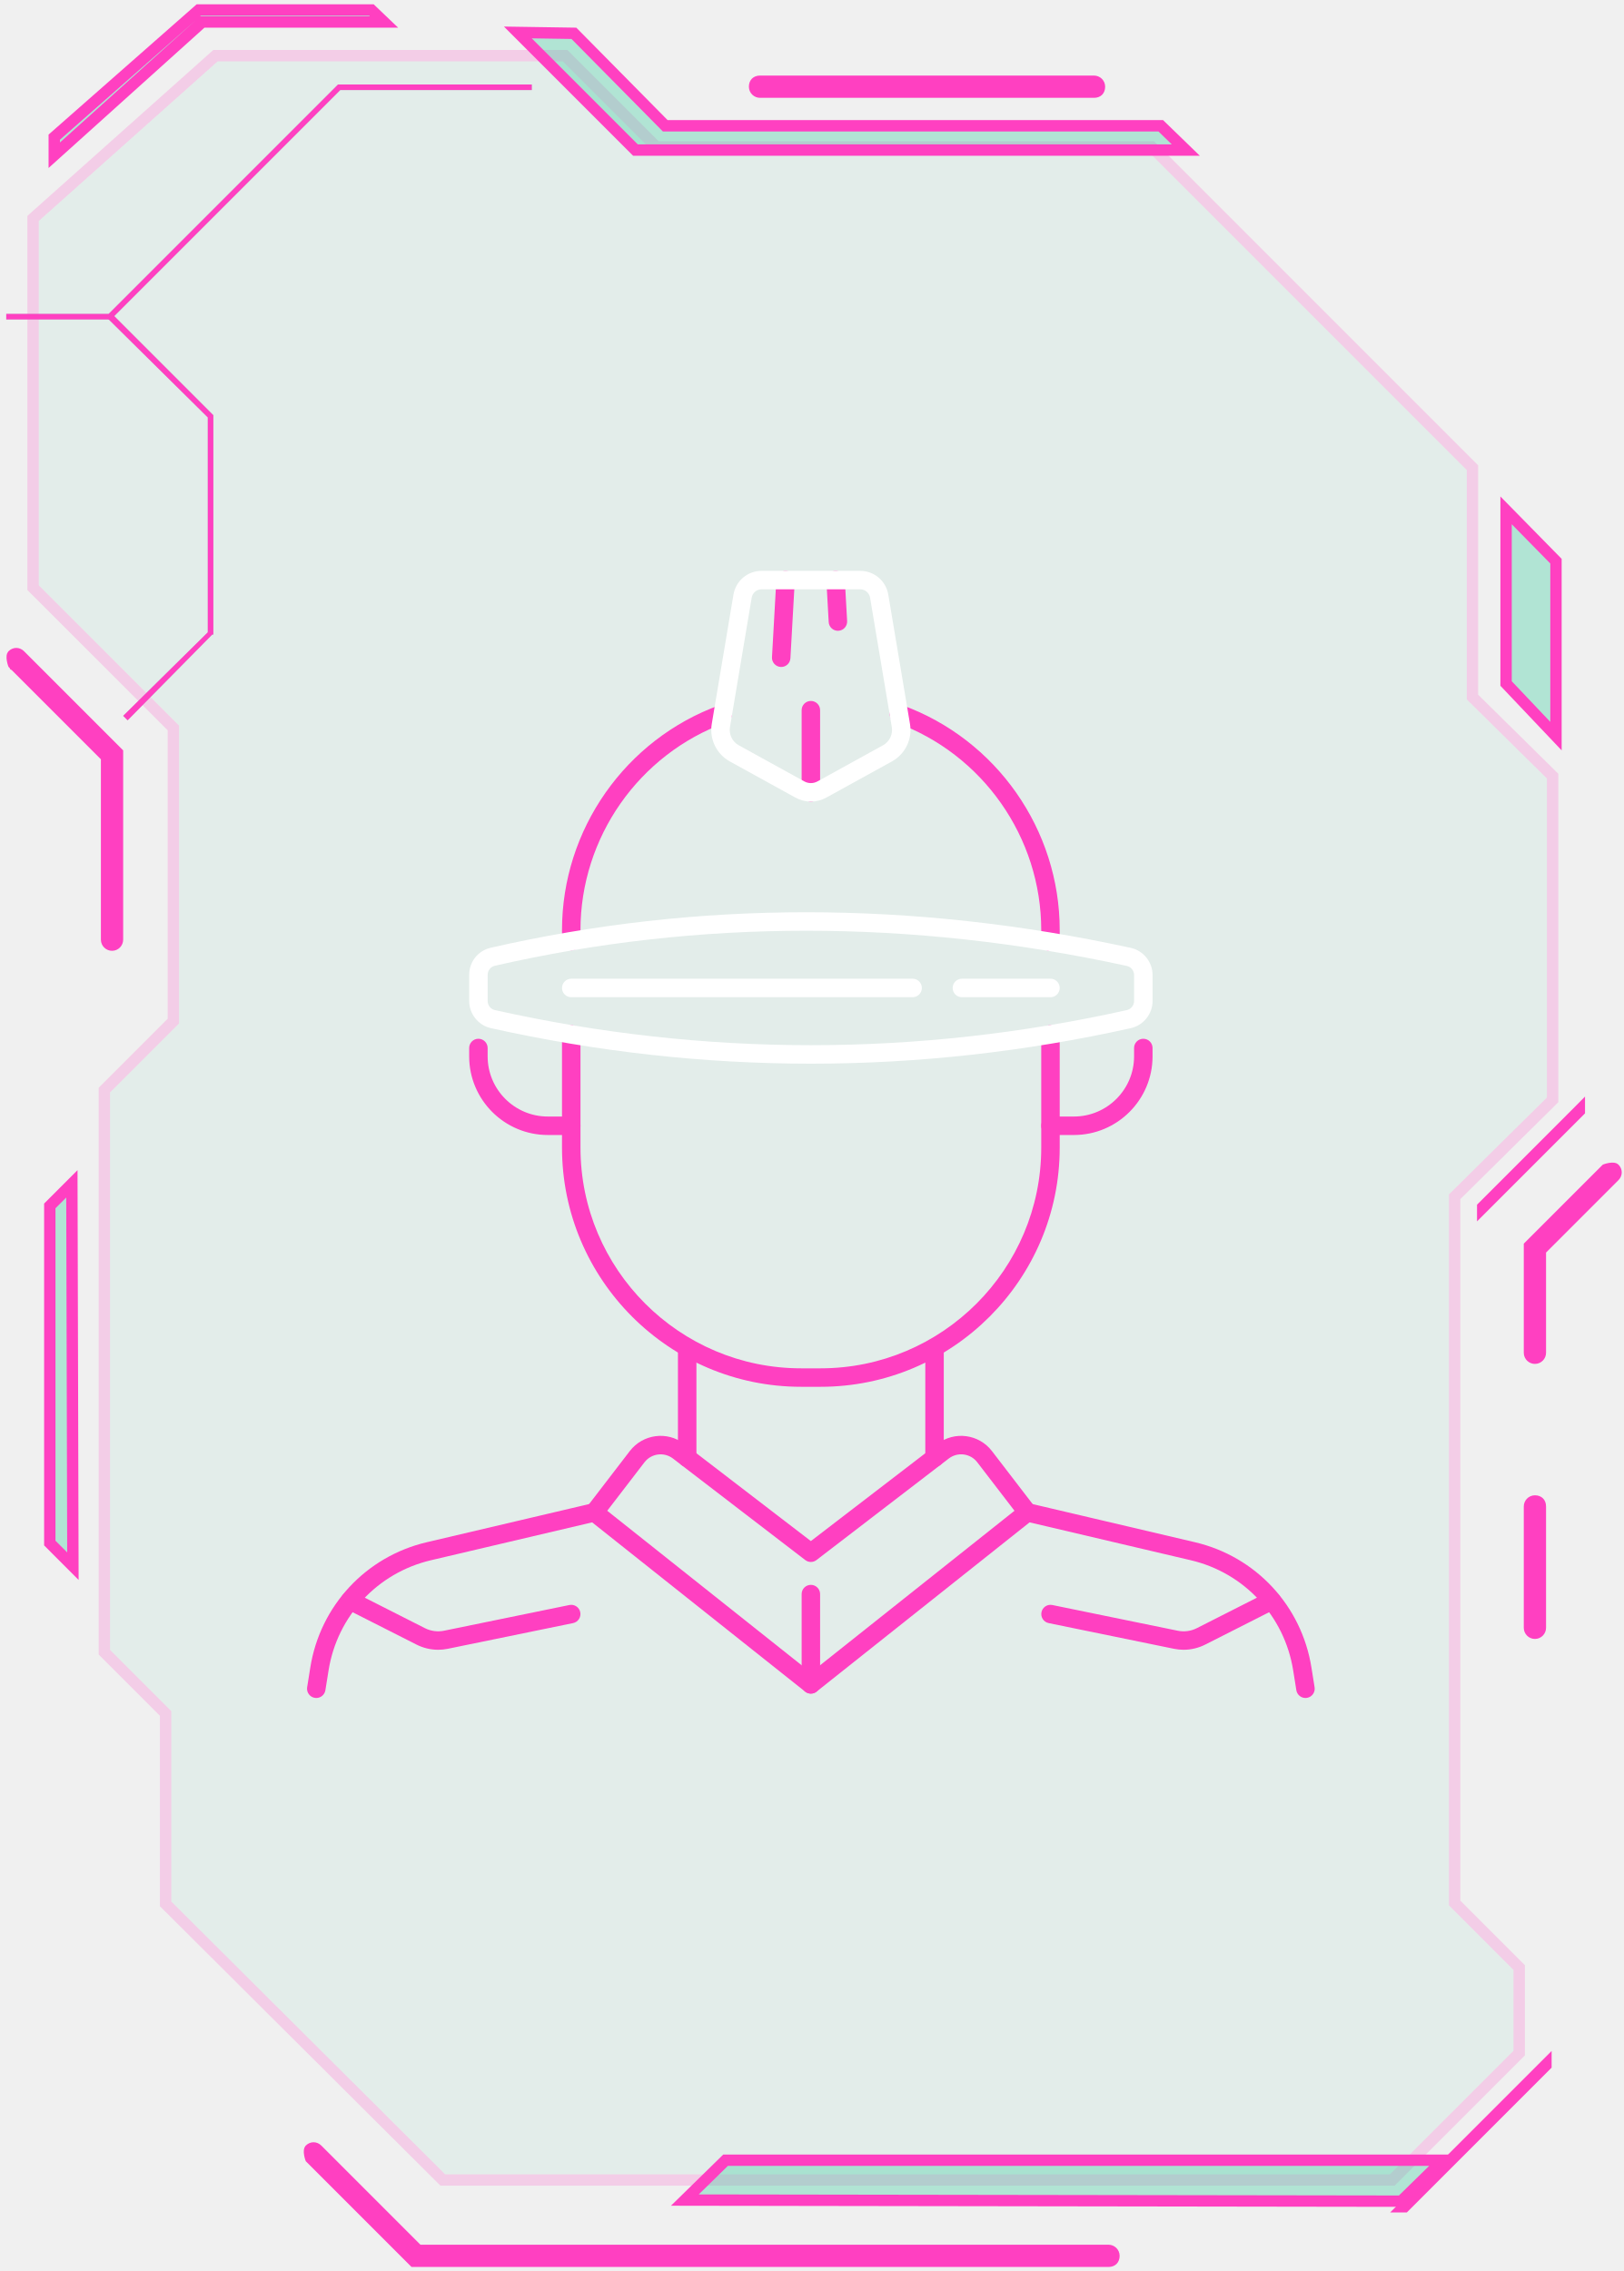
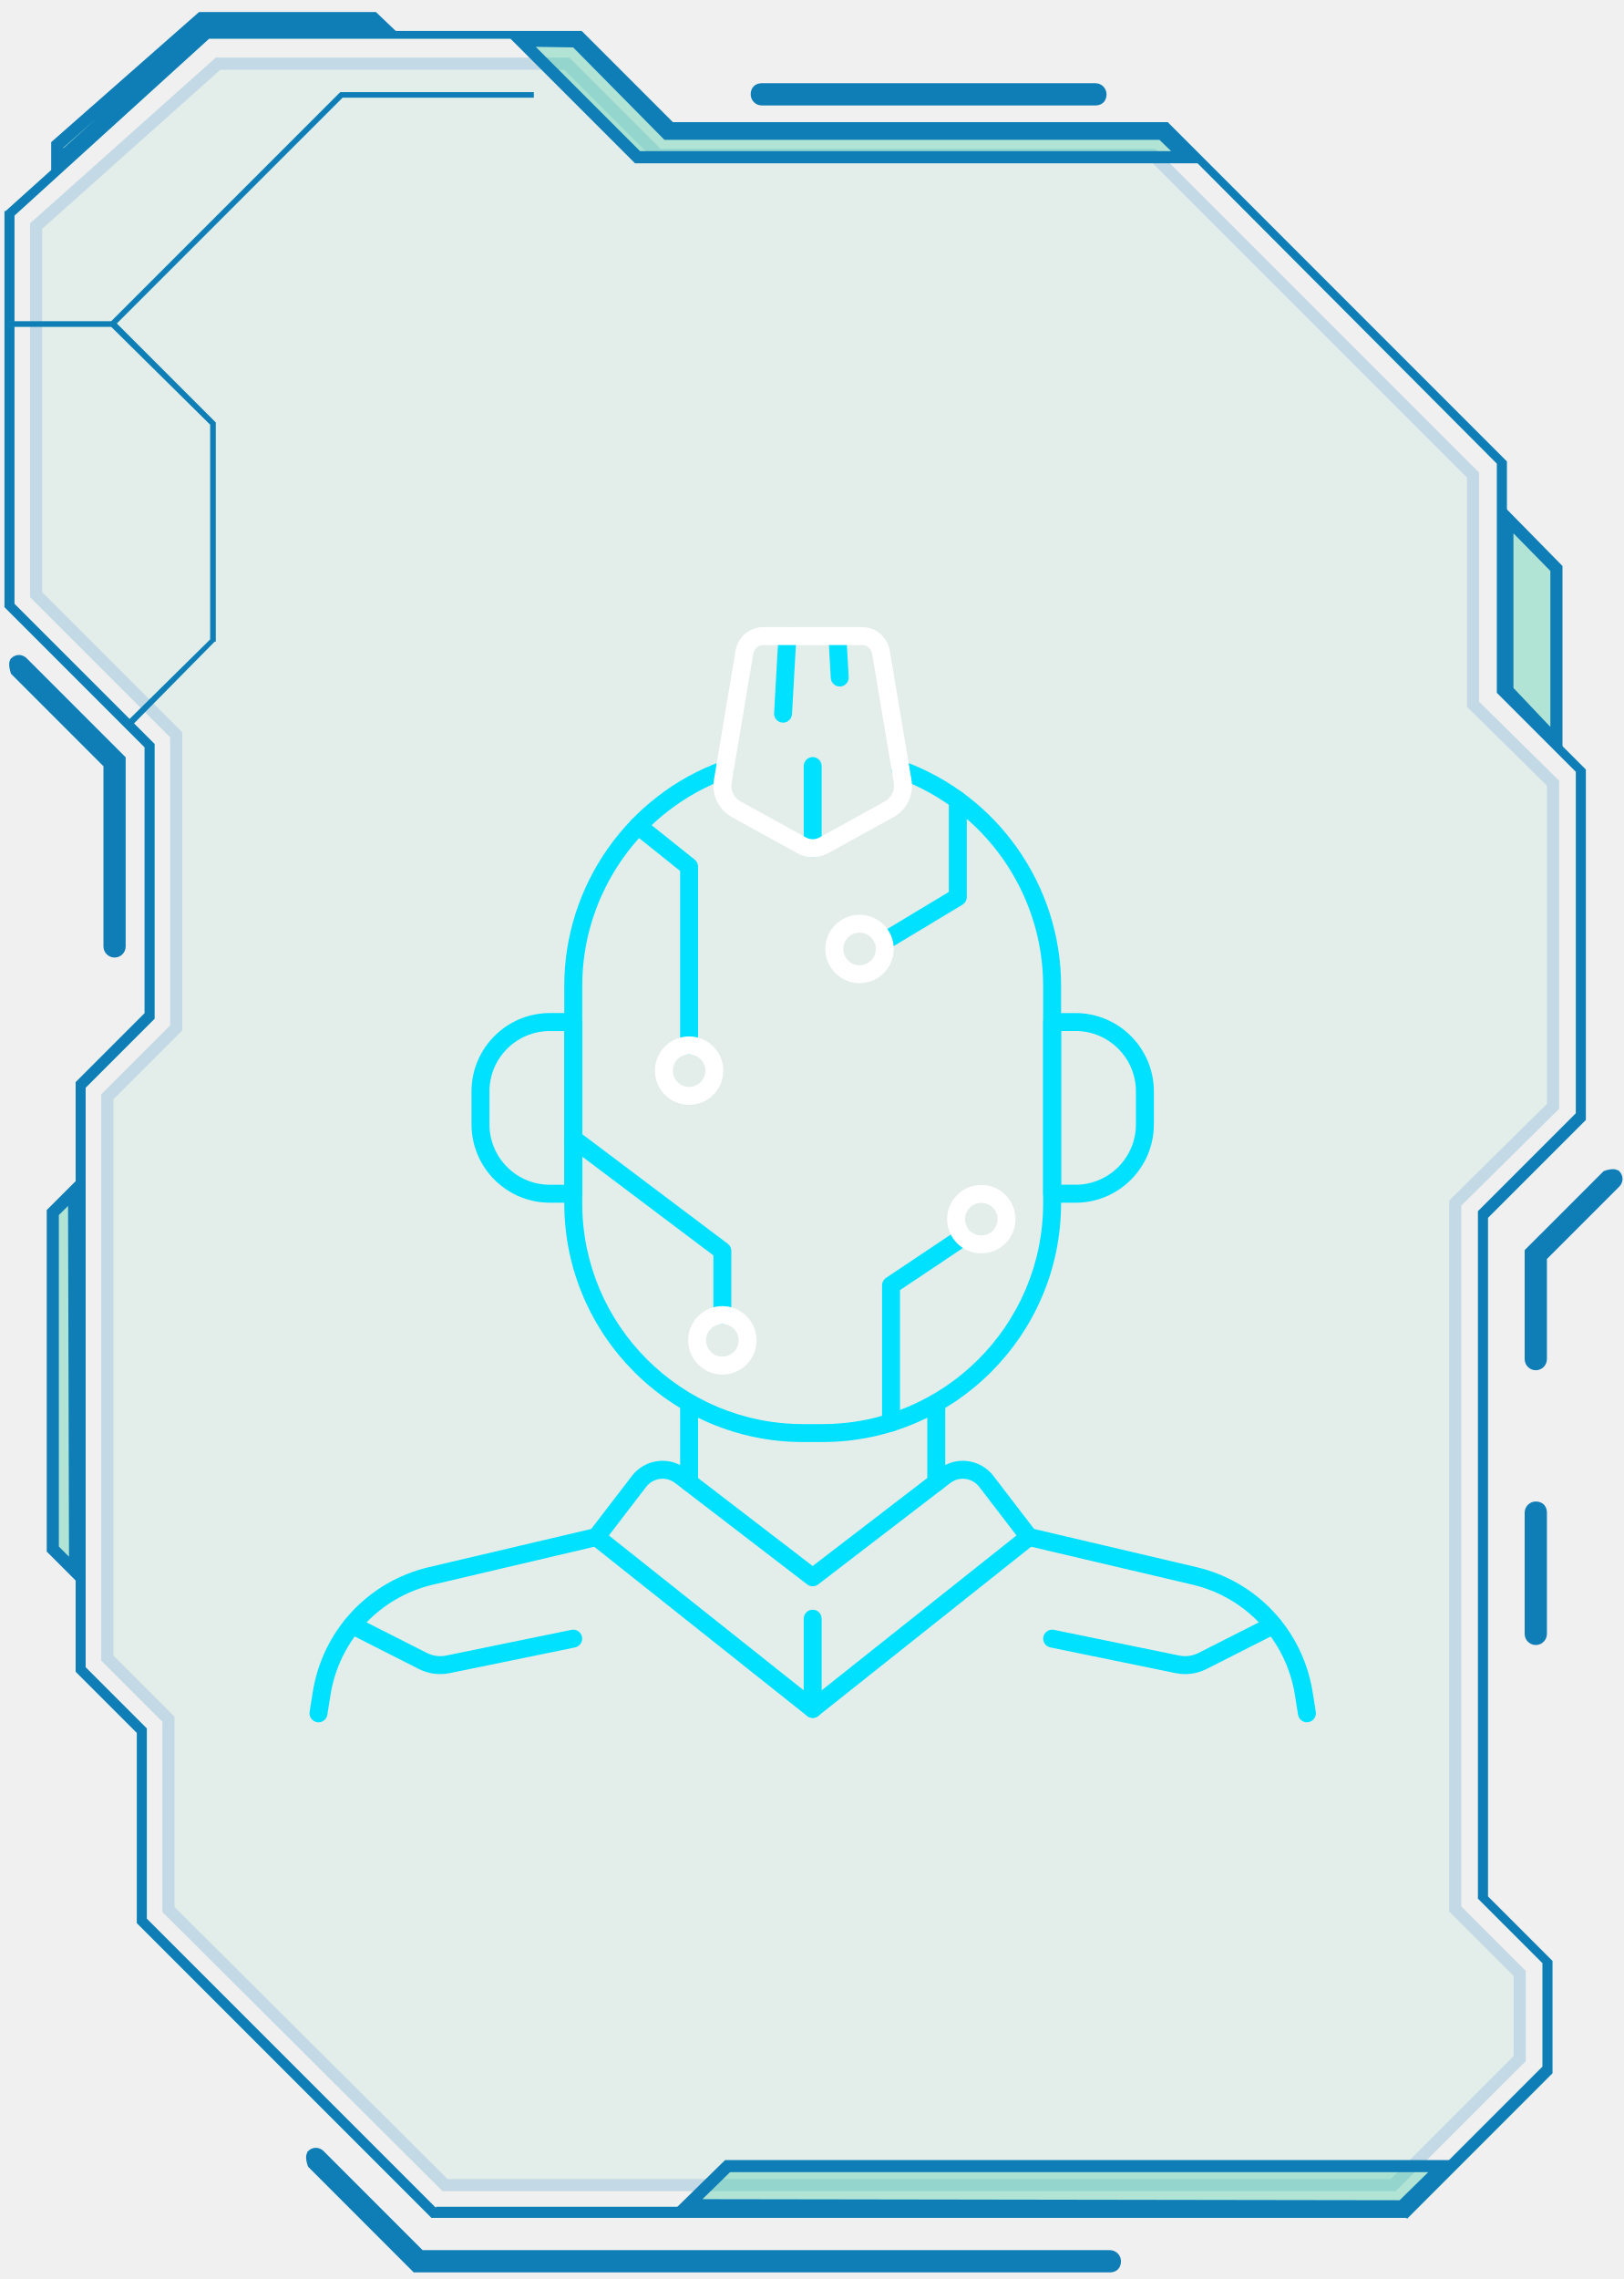
- <svg xmlns="http://www.w3.org/2000/svg" width="143" height="200" viewBox="0 0 143 200" fill="none">
-   <path d="M123.709 194.341H123.653L123.78 194.214L136.136 181.858L136.165 181.829V181.885L123.709 194.341ZM130.624 106.327L130.595 106.356V106.3L139.078 97.816L139.107 97.787V97.844L130.624 106.327Z" fill="#3CCEA2" fill-opacity="0.35" stroke="#FF40C1" />
-   <path opacity="0.2" d="M128.123 167.383V167.59L128.27 167.736L133.811 173.278V180.807L122.63 191.987H39.003L14.584 167.665V151.104V150.897L14.438 150.751L9.19 145.503V96.003L15.124 90.069L15.27 89.923V89.716V64.317V64.11L15.124 63.963L2.914 51.754V19.235L18.982 4.9H49.769L57.663 12.794L57.81 12.941H58.017H101.448L129.692 41.185V61.179V61.388L129.841 61.535L136.753 68.351V96.862L128.272 105.247L128.123 105.393V105.602V167.383Z" fill="#3CCEA2" fill-opacity="0.35" stroke="#FF40C1" />
-   <path d="M9.387 66.867V66.659L9.241 66.513L1.181 58.453C1.177 58.443 1.174 58.431 1.17 58.419C1.144 58.335 1.114 58.223 1.094 58.106C1.074 57.984 1.068 57.878 1.078 57.796C1.086 57.733 1.1 57.71 1.103 57.706C1.3 57.511 1.571 57.511 1.767 57.708L10.348 66.289V82.753C10.348 83 10.148 83.234 9.868 83.234C9.621 83.234 9.387 83.033 9.387 82.753V66.867ZM1.212 58.542C1.213 58.543 1.212 58.543 1.212 58.542L1.212 58.542Z" fill="#3CCEA2" fill-opacity="0.35" stroke="#FF40C1" />
-   <path d="M135.821 109.955L135.674 110.102V110.309V119.135C135.674 119.382 135.474 119.615 135.194 119.615C134.947 119.615 134.713 119.415 134.713 119.135V109.731L141.45 102.995C141.46 102.991 141.472 102.988 141.484 102.984C141.568 102.958 141.679 102.928 141.797 102.908C141.918 102.888 142.025 102.882 142.107 102.892C142.17 102.9 142.193 102.914 142.196 102.917C142.392 103.114 142.392 103.385 142.195 103.581L135.821 109.955Z" fill="#3CCEA2" fill-opacity="0.35" stroke="#FF40C1" />
-   <path d="M135.194 143.837C134.947 143.837 134.713 143.637 134.713 143.357V132.668C134.713 132.42 134.913 132.187 135.194 132.187C135.374 132.187 135.486 132.245 135.551 132.31C135.616 132.375 135.674 132.487 135.674 132.668V143.357C135.674 143.604 135.474 143.837 135.194 143.837Z" fill="#3CCEA2" fill-opacity="0.35" stroke="#FF40C1" />
-   <path d="M36.678 198.037L36.824 198.184H37.031H97.635C97.882 198.184 98.116 198.384 98.116 198.664C98.116 198.845 98.058 198.957 97.993 199.022C97.927 199.087 97.816 199.145 97.635 199.145H36.454L27.364 190.055C27.36 190.044 27.357 190.033 27.353 190.02C27.327 189.937 27.296 189.825 27.277 189.707C27.257 189.586 27.251 189.479 27.261 189.398C27.269 189.335 27.283 189.312 27.286 189.308C27.483 189.112 27.753 189.113 27.95 189.309L36.678 198.037Z" fill="#3CCEA2" fill-opacity="0.35" stroke="#FF40C1" />
-   <path d="M96.361 8.116H66.941C66.694 8.116 66.461 7.916 66.461 7.635C66.461 7.455 66.519 7.343 66.584 7.278C66.649 7.213 66.761 7.155 66.941 7.155H96.361C96.608 7.155 96.841 7.355 96.841 7.635C96.841 7.816 96.783 7.928 96.718 7.993C96.653 8.058 96.541 8.116 96.361 8.116Z" fill="#3CCEA2" fill-opacity="0.35" stroke="#FF40C1" />
-   <path d="M18.007 1.938H17.815L17.672 2.066L4.778 13.671V12.078L17.509 0.879H32.712L33.822 1.938H18.007Z" fill="#3CCEA2" fill-opacity="0.35" stroke="#FF40C1" />
-   <path d="M132.654 60.195V44.946L137.048 49.42V64.828L132.654 60.195Z" fill="#3CCEA2" fill-opacity="0.35" stroke="#FF40C1" />
-   <path d="M4.386 135.892V106.201L6.331 104.255L6.422 137.929L4.386 135.892Z" fill="#3CCEA2" fill-opacity="0.35" stroke="#FF40C1" />
-   <path d="M60.32 193.754L63.909 190.242H127.104L123.419 193.85L60.32 193.754Z" fill="#3CCEA2" fill-opacity="0.35" stroke="#FF40C1" />
-   <path d="M58.446 10.928L58.593 11.077H58.802H102.238L104.443 13.215H55.969L45.612 2.858L50.549 2.934L58.446 10.928Z" fill="#3CCEA2" fill-opacity="0.35" stroke="#FF40C1" />
-   <mask id="path-13-inside-1_13_720" fill="white">
-     <path d="M9.769 28.131H0.551V27.64H9.573L29.774 7.439H46.838V7.929H29.971L9.769 28.131Z" />
+ <svg xmlns="http://www.w3.org/2000/svg" width="134" height="188" viewBox="0 0 134 188" fill="none">
+   <mask id="path-1-inside-1_13_679" fill="white">
+     <path d="M116.083 182.959H35.606L11.289 158.642V142.95L6.242 137.903V89.268L11.931 83.579V61.647L0.369 50.085V17.417H0.461L16.978 2.551H47.994L55.519 10.076H96.354L124.342 38.064V56.967L130.857 63.483V92.388L122.782 100.463V156.439L128.104 161.762V171.03L116.083 183.051V182.959ZM35.973 182.042H115.716L127.279 170.479V161.945L121.956 156.623V99.913L130.032 91.838V63.666L123.516 57.151V38.247L96.079 10.718H55.06L47.536 3.193H17.253L1.195 17.784V49.81L12.757 61.372V84.038L7.068 89.727V137.536L12.115 142.583V158.275L35.973 182.133V182.042Z" />
  </mask>
-   <path d="M9.769 28.131H0.551V27.64H9.573L29.774 7.439H46.838V7.929H29.971L9.769 28.131Z" fill="#3CCEA2" fill-opacity="0.35" />
-   <path d="M9.769 28.131V29.131H10.184L10.476 28.838L9.769 28.131ZM0.551 28.131H-0.449V29.131H0.551V28.131ZM0.551 27.64V26.64H-0.449V27.64H0.551ZM9.573 27.64V28.64H9.987L10.28 28.347L9.573 27.64ZM29.774 7.439V6.439H29.36L29.067 6.732L29.774 7.439ZM46.838 7.439H47.838V6.439H46.838V7.439ZM46.838 7.929V8.929H47.838V7.929H46.838ZM29.971 7.929V6.929H29.556L29.264 7.222L29.971 7.929ZM9.769 27.131H0.551V29.131H9.769V27.131ZM1.551 28.131V27.64H-0.449V28.131H1.551ZM0.551 28.64H9.573V26.64H0.551V28.64ZM10.28 28.347L30.482 8.146L29.067 6.732L8.866 26.933L10.28 28.347ZM29.774 8.439H46.838V6.439H29.774V8.439ZM45.838 7.439V7.929H47.838V7.439H45.838ZM46.838 6.929H29.971V8.929H46.838V6.929ZM29.264 7.222L9.062 27.424L10.476 28.838L30.678 8.636L29.264 7.222Z" fill="#FF40C1" mask="url(#path-13-inside-1_13_720)" />
-   <mask id="path-15-inside-2_13_720" fill="white">
-     <path d="M11.241 63.434L10.848 63.042L18.301 55.687V36.761L9.475 28.033L9.868 27.641L18.791 36.565V55.883H18.693L11.241 63.434Z" />
+   <path d="M116.083 182.959H35.606L11.289 158.642V142.95L6.242 137.903V89.268L11.931 83.579V61.647L0.369 50.085V17.417H0.461L16.978 2.551H47.994L55.519 10.076H96.354L124.342 38.064V56.967L130.857 63.483V92.388L122.782 100.463V156.439L128.104 161.762V171.03L116.083 183.051V182.959ZM35.973 182.042H115.716L127.279 170.479V161.945L121.956 156.623V99.913L130.032 91.838V63.666L123.516 57.151V38.247L96.079 10.718H55.06L47.536 3.193H17.253L1.195 17.784V49.81L12.757 61.372V84.038L7.068 89.727V137.536L12.115 142.583V158.275L35.973 182.133V182.042Z" fill="#3CCEA2" fill-opacity="0.35" />
+   <path d="M116.083 182.959H117.083V181.959H116.083V182.959ZM35.606 182.959L34.899 183.666L35.192 183.959H35.606V182.959ZM11.289 158.642H10.289V159.056L10.582 159.349L11.289 158.642ZM11.289 142.95H12.289V142.536L11.996 142.243L11.289 142.95ZM6.242 137.903H5.242V138.317L5.535 138.61L6.242 137.903ZM6.242 89.268L5.535 88.561L5.242 88.854V89.268H6.242ZM11.931 83.579L12.638 84.286L12.931 83.993V83.579H11.931ZM11.931 61.647H12.931V61.233L12.638 60.94L11.931 61.647ZM0.369 50.085H-0.631V50.499L-0.338 50.792L0.369 50.085ZM0.369 17.417V16.417H-0.631V17.417H0.369ZM0.461 17.417V18.417H0.844L1.13 18.16L0.461 17.417ZM16.978 2.551V1.551H16.595L16.309 1.808L16.978 2.551ZM47.994 2.551L48.702 1.844L48.409 1.551H47.994V2.551ZM55.519 10.076L54.812 10.783L55.105 11.076H55.519V10.076ZM96.354 10.076L97.061 9.369L96.768 9.076H96.354V10.076ZM124.342 38.064H125.342V37.65L125.049 37.357L124.342 38.064ZM124.342 56.967H123.342V57.382L123.635 57.674L124.342 56.967ZM130.857 63.483H131.857V63.068L131.564 62.775L130.857 63.483ZM130.857 92.388L131.564 93.095L131.857 92.802V92.388H130.857ZM122.782 100.463L122.075 99.756L121.782 100.049V100.463H122.782ZM122.782 156.439H121.782V156.854L122.075 157.147L122.782 156.439ZM128.104 161.762H129.104V161.348L128.812 161.055L128.104 161.762ZM128.104 171.03L128.812 171.737L129.104 171.444V171.03H128.104ZM116.083 183.051H115.083V185.465L116.79 183.758L116.083 183.051ZM35.973 182.042V181.042H34.973V182.042H35.973ZM115.716 182.042V183.042H116.131L116.423 182.749L115.716 182.042ZM127.279 170.479L127.986 171.186L128.279 170.894V170.479H127.279ZM127.279 161.945H128.279V161.531L127.986 161.238L127.279 161.945ZM121.956 156.623H120.956V157.037L121.249 157.33L121.956 156.623ZM121.956 99.913L121.249 99.206L120.956 99.499V99.913H121.956ZM130.032 91.838L130.739 92.545L131.032 92.252V91.838H130.032ZM130.032 63.666H131.032V63.252L130.739 62.959L130.032 63.666ZM123.516 57.151H122.516V57.565L122.809 57.858L123.516 57.151ZM123.516 38.247H124.516V37.834L124.225 37.541L123.516 38.247ZM96.079 10.718L96.787 10.012L96.494 9.718H96.079V10.718ZM55.06 10.718L54.353 11.425L54.646 11.718H55.06V10.718ZM47.536 3.193L48.243 2.486L47.95 2.193H47.536V3.193ZM17.253 3.193V2.193H16.867L16.581 2.453L17.253 3.193ZM1.195 17.784L0.522 17.044L0.195 17.341V17.784H1.195ZM1.195 49.81H0.195V50.224L0.488 50.517L1.195 49.81ZM12.757 61.372H13.757V60.958L13.464 60.665L12.757 61.372ZM12.757 84.038L13.464 84.745L13.757 84.452V84.038H12.757ZM7.068 89.727L6.361 89.02L6.068 89.313V89.727H7.068ZM7.068 137.536H6.068V137.95L6.361 138.243L7.068 137.536ZM12.115 142.583H13.115V142.169L12.822 141.876L12.115 142.583ZM12.115 158.275H11.115V158.689L11.408 158.982L12.115 158.275ZM35.973 182.133L35.266 182.841L36.973 184.548V182.133H35.973ZM116.083 181.959H35.606V183.959H116.083V181.959ZM36.313 182.252L11.996 157.935L10.582 159.349L34.899 183.666L36.313 182.252ZM12.289 158.642V142.95H10.289V158.642H12.289ZM11.996 142.243L6.949 137.196L5.535 138.61L10.582 143.657L11.996 142.243ZM7.242 137.903V89.268H5.242V137.903H7.242ZM6.949 89.975L12.638 84.286L11.224 82.872L5.535 88.561L6.949 89.975ZM12.931 83.579V61.647H10.931V83.579H12.931ZM12.638 60.94L1.076 49.378L-0.338 50.792L11.224 62.354L12.638 60.94ZM1.369 50.085V17.417H-0.631V50.085H1.369ZM0.369 18.417H0.461V16.417H0.369V18.417ZM1.13 18.16L17.647 3.294L16.309 1.808L-0.208 16.674L1.13 18.16ZM16.978 3.551H47.994V1.551H16.978V3.551ZM47.287 3.258L54.812 10.783L56.226 9.369L48.702 1.844L47.287 3.258ZM55.519 11.076H96.354V9.076H55.519V11.076ZM95.647 10.783L123.635 38.771L125.049 37.357L97.061 9.369L95.647 10.783ZM123.342 38.064V56.967H125.342V38.064H123.342ZM123.635 57.674L130.15 64.19L131.564 62.775L125.049 56.26L123.635 57.674ZM129.857 63.483V92.388H131.857V63.483H129.857ZM130.15 91.681L122.075 99.756L123.489 101.171L131.564 93.095L130.15 91.681ZM121.782 100.463V156.439H123.782V100.463H121.782ZM122.075 157.147L127.397 162.469L128.812 161.055L123.489 155.732L122.075 157.147ZM127.104 161.762V171.03H129.104V161.762H127.104ZM127.397 170.323L115.376 182.344L116.79 183.758L128.812 171.737L127.397 170.323ZM117.083 183.051V182.959H115.083V183.051H117.083ZM35.973 183.042H115.716V181.042H35.973V183.042ZM116.423 182.749L127.986 171.186L126.571 169.772L115.009 181.335L116.423 182.749ZM128.279 170.479V161.945H126.279V170.479H128.279ZM127.986 161.238L122.663 155.916L121.249 157.33L126.571 162.652L127.986 161.238ZM122.956 156.623V99.913H120.956V156.623H122.956ZM122.663 100.62L130.739 92.545L129.324 91.13L121.249 99.206L122.663 100.62ZM131.032 91.838V63.666H129.032V91.838H131.032ZM130.739 62.959L124.223 56.444L122.809 57.858L129.324 64.373L130.739 62.959ZM124.516 57.151V38.247H122.516V57.151H124.516ZM124.225 37.541L96.787 10.012L95.371 11.424L122.808 38.953L124.225 37.541ZM96.079 9.718H55.06V11.718H96.079V9.718ZM55.767 10.011L48.243 2.486L46.828 3.901L54.353 11.425L55.767 10.011ZM47.536 2.193H17.253V4.194H47.536V2.193ZM16.581 2.453L0.522 17.044L1.867 18.524L17.926 3.934L16.581 2.453ZM0.195 17.784V49.81H2.195V17.784H0.195ZM0.488 50.517L12.05 62.079L13.464 60.665L1.902 49.102L0.488 50.517ZM11.757 61.372V84.038H13.757V61.372H11.757ZM12.05 83.331L6.361 89.02L7.775 90.434L13.464 84.745L12.05 83.331ZM6.068 89.727V137.536H8.068V89.727H6.068ZM6.361 138.243L11.408 143.29L12.822 141.876L7.775 136.829L6.361 138.243ZM11.115 142.583V158.275H13.115V142.583H11.115ZM11.408 158.982L35.266 182.841L36.681 181.426L12.822 157.568L11.408 158.982ZM36.973 182.133V182.042H34.973V182.133H36.973Z" fill="#0F7EB7" mask="url(#path-1-inside-1_13_679)" />
+   <path opacity="0.2" d="M120.08 157.266V157.473L120.226 157.619L125.402 162.795V169.814L114.958 180.257H36.73L13.899 157.517V142.033V141.826L13.753 141.679L8.852 136.779V90.485L14.395 84.942L14.541 84.796V84.588V60.822V60.614L14.395 60.468L2.979 49.052V18.651L17.994 5.254H46.778L54.156 12.632L54.302 12.778H54.51H95.137L121.548 39.189V57.885V58.094L121.697 58.241L128.155 64.609V91.262L120.228 99.099L120.08 99.245V99.454V157.266Z" fill="#3CCEA2" fill-opacity="0.35" stroke="#0F7EB7" />
+   <path d="M9.036 63.207V63L8.89 62.854L1.353 55.317C1.351 55.309 1.348 55.301 1.345 55.293C1.321 55.215 1.293 55.112 1.275 55.004C1.257 54.892 1.252 54.796 1.261 54.724C1.266 54.681 1.274 54.662 1.277 54.656C1.449 54.488 1.68 54.489 1.851 54.66L9.871 62.68V78.073C9.871 78.289 9.696 78.491 9.454 78.491C9.238 78.491 9.036 78.316 9.036 78.073V63.207Z" fill="#3CCEA2" fill-opacity="0.35" stroke="#0F7EB7" />
+   <path d="M127.292 103.505L127.146 103.651V103.858V112.117C127.146 112.333 126.97 112.535 126.728 112.535C126.512 112.535 126.31 112.36 126.31 112.117V103.331L132.599 97.043C132.607 97.04 132.615 97.037 132.624 97.035C132.701 97.01 132.804 96.983 132.912 96.965C133.024 96.946 133.121 96.941 133.193 96.95C133.235 96.956 133.255 96.964 133.261 96.967C133.428 97.138 133.427 97.37 133.257 97.54L127.292 103.505Z" fill="#3CCEA2" fill-opacity="0.35" stroke="#0F7EB7" />
+   <path d="M126.728 135.201C126.512 135.201 126.31 135.025 126.31 134.783V124.781C126.31 124.565 126.485 124.363 126.728 124.363C126.89 124.363 126.985 124.415 127.04 124.469C127.094 124.523 127.146 124.619 127.146 124.781V134.783C127.146 134.999 126.97 135.201 126.728 135.201Z" fill="#3CCEA2" fill-opacity="0.35" stroke="#0F7EB7" />
+   <path d="M34.519 185.973L34.665 186.12H34.872H91.582C91.798 186.12 92 186.295 92 186.537C92 186.699 91.948 186.795 91.894 186.849C91.84 186.903 91.744 186.955 91.582 186.955H34.345L25.854 178.464C25.851 178.456 25.849 178.448 25.846 178.439C25.822 178.362 25.794 178.259 25.776 178.151C25.757 178.039 25.753 177.942 25.762 177.87C25.767 177.828 25.775 177.808 25.778 177.802C25.95 177.635 26.181 177.636 26.352 177.806L34.519 185.973ZM25.885 178.553C25.885 178.553 25.885 178.553 25.885 178.553L25.885 178.553Z" fill="#3CCEA2" fill-opacity="0.35" stroke="#0F7EB7" />
+   <path d="M90.39 8.199H62.861C62.645 8.199 62.443 8.024 62.443 7.782C62.443 7.62 62.495 7.524 62.549 7.47C62.603 7.416 62.699 7.364 62.861 7.364H90.39C90.606 7.364 90.807 7.539 90.807 7.782C90.807 7.943 90.756 8.039 90.701 8.094C90.647 8.148 90.551 8.199 90.39 8.199Z" fill="#3CCEA2" fill-opacity="0.35" stroke="#0F7EB7" />
+   <path d="M17.07 2.418H16.878L16.735 2.546L4.723 13.358V11.953L16.616 1.491H30.817L31.789 2.418H17.07Z" fill="#3CCEA2" fill-opacity="0.35" stroke="#0F7EB7" />
+   <path d="M124.384 56.952V42.774L128.431 46.894V61.219L124.384 56.952Z" fill="#3CCEA2" fill-opacity="0.35" stroke="#0F7EB7" />
+   <path d="M4.356 127.785V100.028L6.112 98.272L6.197 129.627L4.356 127.785Z" fill="#3CCEA2" fill-opacity="0.35" stroke="#0F7EB7" />
+   <path d="M56.743 181.911L60.036 178.688H119.079L115.696 182.001L56.743 181.911Z" fill="#3CCEA2" fill-opacity="0.35" stroke="#0F7EB7" />
+   <path d="M54.888 10.885L55.035 11.034H55.244H95.876L97.873 12.97H52.606L42.981 3.345L47.507 3.414L54.888 10.885Z" fill="#3CCEA2" fill-opacity="0.35" stroke="#0F7EB7" />
+   <mask id="path-14-inside-2_13_679" fill="white">
+     <path d="M9.361 26.96H0.736V26.501H9.178L28.081 7.598H44.048V8.057H28.265L9.361 26.96Z" />
  </mask>
-   <path d="M11.241 63.434L10.848 63.042L18.301 55.687V36.761L9.475 28.033L9.868 27.641L18.791 36.565V55.883H18.693L11.241 63.434Z" fill="#3CCEA2" fill-opacity="0.35" />
-   <path d="M11.241 63.434L10.533 64.141L11.245 64.853L11.952 64.137L11.241 63.434ZM10.848 63.042L10.146 62.33L9.429 63.037L10.141 63.749L10.848 63.042ZM18.301 55.687L19.004 56.399L19.301 56.105V55.687H18.301ZM18.301 36.761H19.301V36.343L19.004 36.05L18.301 36.761ZM9.475 28.033L8.768 27.326L8.057 28.037L8.772 28.744L9.475 28.033ZM9.868 27.641L10.575 26.934L9.868 26.227L9.16 26.934L9.868 27.641ZM18.791 36.565H19.791V36.15L19.499 35.858L18.791 36.565ZM18.791 55.883V56.883H19.791V55.883H18.791ZM18.693 55.883V54.883H18.275L17.982 55.181L18.693 55.883ZM11.948 62.727L11.555 62.335L10.141 63.749L10.533 64.141L11.948 62.727ZM11.551 63.754L19.004 56.399L17.599 54.975L10.146 62.33L11.551 63.754ZM19.301 55.687V36.761H17.301V55.687H19.301ZM19.004 36.05L10.178 27.322L8.772 28.744L17.598 37.472L19.004 36.05ZM10.182 28.74L10.575 28.348L9.16 26.934L8.768 27.326L10.182 28.74ZM9.16 28.348L18.084 37.272L19.499 35.858L10.575 26.934L9.16 28.348ZM17.791 36.565V55.883H19.791V36.565H17.791ZM18.791 54.883H18.693V56.883H18.791V54.883ZM17.982 55.181L10.529 62.732L11.952 64.137L19.405 56.586L17.982 55.181Z" fill="#FF40C1" mask="url(#path-15-inside-2_13_720)" />
-   <path d="M114.983 149.537C114.591 149.537 114.244 149.251 114.18 148.852L113.901 147.105C113.138 142.322 109.598 138.514 104.883 137.406L90.3 133.979C89.864 133.877 89.591 133.438 89.694 133C89.796 132.561 90.232 132.291 90.673 132.394L105.255 135.82C110.617 137.081 114.641 141.408 115.509 146.848L115.788 148.595C115.858 149.037 115.557 149.456 115.112 149.526C115.068 149.532 115.025 149.537 114.983 149.537V149.537Z" fill="#FF40C1" />
-   <path d="M27.858 149.537C27.814 149.537 27.773 149.532 27.729 149.526C27.286 149.456 26.983 149.037 27.053 148.595L27.332 146.848C28.2 141.41 32.224 137.081 37.585 135.82L52.166 132.394C52.602 132.291 53.041 132.561 53.145 133C53.248 133.438 52.977 133.874 52.539 133.979L37.958 137.406C33.243 138.514 29.703 142.322 28.94 147.105L28.66 148.852C28.597 149.253 28.25 149.537 27.858 149.537V149.537Z" fill="#FF40C1" />
-   <path d="M71.42 149.151C71.242 149.151 71.063 149.092 70.914 148.974L51.847 133.824C51.501 133.547 51.437 133.044 51.708 132.692L55.474 127.787C56.622 126.293 58.77 126.01 60.264 127.157L71.42 135.718L82.576 127.157C84.071 126.01 86.219 126.293 87.366 127.787L91.133 132.692C91.403 133.046 91.342 133.55 90.993 133.824L71.926 148.974C71.778 149.092 71.599 149.151 71.42 149.151ZM53.485 133.048L71.42 147.299L89.355 133.048L86.075 128.777C85.475 127.994 84.35 127.846 83.567 128.448L71.915 137.388C71.623 137.613 71.218 137.613 70.925 137.388L59.274 128.448C58.491 127.848 57.365 127.997 56.766 128.777L53.485 133.048V133.048Z" fill="#FF40C1" />
-   <path d="M71.421 149.151C70.971 149.151 70.607 148.786 70.607 148.337V140.387C70.607 139.938 70.971 139.573 71.421 139.573C71.87 139.573 72.234 139.938 72.234 140.387V148.337C72.234 148.786 71.87 149.151 71.421 149.151Z" fill="#FF40C1" />
-   <path d="M38.595 145.29C37.937 145.29 37.28 145.135 36.689 144.836L30.466 141.683C30.065 141.48 29.906 140.989 30.109 140.59C30.311 140.189 30.802 140.029 31.201 140.232L37.424 143.386C37.941 143.648 38.541 143.729 39.108 143.613L50.148 141.349C50.591 141.257 51.019 141.543 51.108 141.981C51.197 142.422 50.914 142.852 50.475 142.941L39.435 145.205C39.158 145.262 38.874 145.29 38.593 145.29H38.595Z" fill="#FF40C1" />
-   <path d="M104.248 145.29C103.966 145.29 103.685 145.262 103.406 145.205L92.365 142.941C91.925 142.852 91.641 142.42 91.733 141.981C91.822 141.541 92.252 141.257 92.692 141.349L103.733 143.613C104.302 143.731 104.9 143.65 105.417 143.386L111.639 140.232C112.039 140.029 112.529 140.189 112.732 140.59C112.935 140.991 112.776 141.48 112.375 141.683L106.152 144.836C105.561 145.135 104.904 145.29 104.246 145.29H104.248Z" fill="#FF40C1" />
-   <path d="M82.313 129.196C81.863 129.196 81.499 128.832 81.499 128.382V118.842C81.499 118.393 81.863 118.029 82.313 118.029C82.762 118.029 83.126 118.393 83.126 118.842V128.382C83.126 128.832 82.762 129.196 82.313 129.196Z" fill="#FF40C1" />
-   <path d="M60.526 129.196C60.077 129.196 59.712 128.832 59.712 128.382V118.842C59.712 118.393 60.077 118.029 60.526 118.029C60.975 118.029 61.34 118.393 61.34 118.842V128.382C61.34 128.832 60.975 129.196 60.526 129.196Z" fill="#FF40C1" />
-   <path d="M50.314 99.956H48.249C44.43 99.956 41.324 96.85 41.324 93.031V92.294C41.324 91.845 41.688 91.481 42.137 91.481C42.587 91.481 42.951 91.845 42.951 92.294V93.031C42.951 95.952 45.328 98.329 48.249 98.329H50.314C50.764 98.329 51.128 98.694 51.128 99.143C51.128 99.592 50.764 99.956 50.314 99.956V99.956Z" fill="#FF40C1" />
-   <path d="M94.59 99.956H92.525C92.075 99.956 91.711 99.592 91.711 99.143C91.711 98.694 92.075 98.329 92.525 98.329H94.59C97.51 98.329 99.888 95.952 99.888 93.031V92.294C99.888 91.845 100.252 91.481 100.701 91.481C101.151 91.481 101.515 91.845 101.515 92.294V93.031C101.515 96.85 98.409 99.956 94.59 99.956V99.956Z" fill="#FF40C1" />
-   <path d="M50.314 83.694C49.865 83.694 49.501 83.33 49.501 82.881V81.906C49.501 73.068 55.082 65.107 63.388 62.097C63.809 61.944 64.278 62.163 64.43 62.586C64.583 63.009 64.365 63.476 63.942 63.628C56.277 66.405 51.128 73.751 51.128 81.908V82.883C51.128 83.332 50.764 83.696 50.314 83.696V83.694Z" fill="#FF40C1" />
-   <path d="M72.276 122.131H70.563C58.949 122.131 49.501 112.683 49.501 101.069V91.101C49.501 90.652 49.865 90.288 50.314 90.288C50.764 90.288 51.128 90.652 51.128 91.101V101.069C51.128 111.786 59.848 120.504 70.563 120.504H72.276C82.993 120.504 91.711 111.784 91.711 101.069V91.099C91.711 90.65 92.075 90.285 92.525 90.285C92.974 90.285 93.338 90.65 93.338 91.099V101.069C93.338 112.683 83.89 122.131 72.276 122.131Z" fill="#FF40C1" />
-   <path d="M92.525 83.76C92.075 83.76 91.711 83.395 91.711 82.946V81.906C91.711 73.751 86.561 66.405 78.897 63.626C78.474 63.473 78.256 63.007 78.409 62.584C78.561 62.16 79.028 61.942 79.451 62.095C87.757 65.105 93.338 73.066 93.338 81.903V82.944C93.338 83.393 92.974 83.757 92.525 83.757V83.76Z" fill="#FF40C1" />
-   <path d="M71.421 70.592C70.971 70.592 70.607 70.228 70.607 69.779V62.544C70.607 62.095 70.971 61.731 71.421 61.731C71.87 61.731 72.234 62.095 72.234 62.544V69.779C72.234 70.228 71.87 70.592 71.421 70.592Z" fill="#FF40C1" />
-   <path d="M68.807 58.736C68.792 58.736 68.777 58.736 68.762 58.736C68.312 58.71 67.97 58.326 67.996 57.879L68.38 51.046C68.406 50.596 68.79 50.254 69.237 50.28C69.686 50.306 70.029 50.69 70.003 51.137L69.619 57.971C69.595 58.405 69.235 58.738 68.807 58.738V58.736Z" fill="#FF40C1" />
-   <path d="M73.802 55.552C73.375 55.552 73.015 55.218 72.991 54.784L72.786 51.133C72.76 50.684 73.104 50.3 73.551 50.276C73.999 50.252 74.385 50.594 74.409 51.041L74.614 54.692C74.64 55.142 74.295 55.526 73.848 55.55C73.833 55.55 73.817 55.55 73.802 55.55V55.552Z" fill="#FF40C1" />
-   <path d="M71.42 93.675C62.002 93.675 52.584 92.63 43.232 90.543C42.126 90.296 41.326 89.293 41.326 88.157V85.849C41.326 84.702 42.104 83.722 43.219 83.467C61.435 79.293 80.402 79.297 99.598 83.476C100.71 83.718 101.517 84.724 101.517 85.864V88.157C101.517 89.293 100.714 90.296 99.611 90.543C90.258 92.63 80.84 93.675 71.42 93.675V93.675ZM71.019 81.967C61.727 81.967 52.563 82.996 43.581 85.053C43.217 85.136 42.953 85.472 42.953 85.849V88.157C42.953 88.536 43.219 88.872 43.585 88.955C62.055 93.077 80.786 93.077 99.255 88.955C99.622 88.872 99.888 88.538 99.888 88.157V85.864C99.888 85.483 99.619 85.147 99.249 85.066C89.759 83.001 80.326 81.967 71.017 81.967H71.019Z" fill="white" />
-   <path d="M92.524 87.821H84.723C84.273 87.821 83.909 87.456 83.909 87.007C83.909 86.558 84.273 86.194 84.723 86.194H92.524C92.974 86.194 93.338 86.558 93.338 87.007C93.338 87.456 92.974 87.821 92.524 87.821Z" fill="white" />
-   <path d="M80.383 87.821H50.314C49.865 87.821 49.501 87.456 49.501 87.007C49.501 86.558 49.865 86.194 50.314 86.194H80.383C80.832 86.194 81.196 86.558 81.196 87.007C81.196 87.456 80.832 87.821 80.383 87.821Z" fill="white" />
-   <path d="M71.42 70.593C70.949 70.593 70.478 70.475 70.051 70.237L64.282 67.057C63.108 66.409 62.469 65.088 62.69 63.766L64.602 52.367C64.807 51.153 65.848 50.274 67.078 50.274H75.763C76.993 50.274 78.036 51.155 78.239 52.367L80.151 63.766C80.374 65.088 79.733 66.411 78.559 67.057L72.79 70.237C72.36 70.475 71.889 70.593 71.418 70.593H71.42ZM67.078 51.898C66.646 51.898 66.28 52.208 66.208 52.636L64.295 64.034C64.188 64.675 64.498 65.319 65.067 65.633L70.836 68.813C71.202 69.016 71.641 69.016 72.007 68.813L77.776 65.633C78.345 65.319 78.657 64.677 78.548 64.034L76.635 52.636C76.563 52.208 76.197 51.898 75.765 51.898H67.08H67.078Z" fill="white" />
+   <path d="M9.361 26.96H0.736V26.501H9.178L28.081 7.598H44.048V8.057H28.265L9.361 26.96Z" fill="#3CCEA2" fill-opacity="0.35" />
+   <path d="M9.361 26.96V27.96H9.776L10.069 27.667L9.361 26.96ZM0.736 26.96H-0.264V27.96H0.736V26.96ZM0.736 26.501V25.501H-0.264V26.501H0.736ZM9.178 26.501V27.501H9.592L9.885 27.208L9.178 26.501ZM28.081 7.598V6.598H27.667L27.374 6.891L28.081 7.598ZM44.048 7.598H45.048V6.598H44.048V7.598ZM44.048 8.057V9.057H45.048V8.057H44.048ZM28.265 8.057V7.057H27.851L27.558 7.349L28.265 8.057ZM9.361 25.96H0.736V27.96H9.361V25.96ZM1.736 26.96V26.501H-0.264V26.96H1.736ZM0.736 27.501H9.178V25.501H0.736V27.501ZM9.885 27.208L28.788 8.305L27.374 6.891L8.471 25.794L9.885 27.208ZM28.081 8.598H44.048V6.598H28.081V8.598ZM43.048 7.598V8.057H45.048V7.598H43.048ZM44.048 7.057H28.265V9.057H44.048V7.057ZM27.558 7.349L8.654 26.253L10.069 27.667L28.972 8.764L27.558 7.349Z" fill="#0F7EB7" mask="url(#path-14-inside-2_13_679)" />
+   <mask id="path-16-inside-3_13_679" fill="white">
+     <path d="M10.738 59.995L10.371 59.628L17.345 52.746V35.036L9.087 26.869L9.454 26.502L17.804 34.852V52.93H17.712L10.738 59.995Z" />
+   </mask>
+   <path d="M10.738 59.995L10.371 59.628L17.345 52.746V35.036L9.087 26.869L9.454 26.502L17.804 34.852V52.93H17.712L10.738 59.995Z" fill="#3CCEA2" fill-opacity="0.35" />
+   <path d="M10.738 59.995L10.031 60.703L10.743 61.414L11.45 60.698L10.738 59.995ZM10.371 59.628L9.669 58.917L8.952 59.624L9.664 60.336L10.371 59.628ZM17.345 52.746L18.048 53.458L18.345 53.164V52.746H17.345ZM17.345 35.036H18.345V34.618L18.049 34.325L17.345 35.036ZM9.087 26.869L8.38 26.162L7.668 26.873L8.384 27.58L9.087 26.869ZM9.454 26.502L10.161 25.794L9.454 25.087L8.747 25.794L9.454 26.502ZM17.804 34.852H18.804V34.438L18.511 34.145L17.804 34.852ZM17.804 52.93V53.93H18.804V52.93H17.804ZM17.712 52.93V51.93H17.294L17.001 52.227L17.712 52.93ZM11.445 59.288L11.079 58.921L9.664 60.336L10.031 60.703L11.445 59.288ZM11.074 60.34L18.048 53.458L16.643 52.034L9.669 58.917L11.074 60.34ZM18.345 52.746V35.036H16.345V52.746H18.345ZM18.049 34.325L9.79 26.158L8.384 27.58L16.642 35.747L18.049 34.325ZM9.794 27.576L10.161 27.209L8.747 25.794L8.38 26.162L9.794 27.576ZM8.747 27.209L17.097 35.559L18.511 34.145L10.161 25.794L8.747 27.209ZM16.804 34.852V52.93H18.804V34.852H16.804ZM17.804 51.93H17.712V53.93H17.804V51.93ZM17.001 52.227L10.027 59.293L11.45 60.698L18.424 53.632L17.001 52.227Z" fill="#0F7EB7" mask="url(#path-16-inside-3_13_679)" />
+   <path d="M107.842 142.075C107.485 142.075 107.169 141.815 107.112 141.452L106.85 139.816C106.133 135.33 102.814 131.759 98.389 130.719L84.737 127.511C84.341 127.417 84.092 127.018 84.186 126.619C84.279 126.22 84.676 125.974 85.077 126.068L98.728 129.276C103.739 130.453 107.501 134.498 108.313 139.58L108.575 141.216C108.638 141.619 108.364 142 107.959 142.064C107.92 142.069 107.88 142.073 107.842 142.073V142.075Z" fill="#00E0FF" />
+   <path d="M26.28 142.075C26.241 142.075 26.203 142.071 26.163 142.065C25.76 142.002 25.484 141.621 25.548 141.218L25.808 139.582C26.62 134.5 30.382 130.455 35.392 129.277L49.042 126.069C49.437 125.976 49.838 126.222 49.933 126.621C50.026 127.02 49.78 127.417 49.381 127.513L35.731 130.721C31.309 131.761 27.988 135.33 27.271 139.818L27.011 141.454C26.953 141.819 26.638 142.077 26.28 142.077V142.075Z" fill="#00E0FF" />
+   <path d="M67.06 141.714C66.898 141.714 66.735 141.661 66.6 141.553L48.75 127.37C48.434 127.118 48.377 126.659 48.623 126.34L52.148 121.746C53.214 120.357 55.213 120.094 56.603 121.16L67.058 129.184L77.514 121.16C78.903 120.094 80.903 120.357 81.969 121.746L85.494 126.34C85.74 126.661 85.685 127.12 85.367 127.37L67.517 141.553C67.382 141.661 67.219 141.714 67.056 141.714H67.06ZM50.241 126.663L67.06 140.027L83.878 126.663L80.795 122.647C80.226 121.905 79.16 121.766 78.417 122.334L67.511 130.703C67.245 130.907 66.876 130.907 66.61 130.703L55.704 122.334C54.961 121.764 53.895 121.905 53.325 122.647L50.243 126.663H50.241Z" fill="#00E0FF" />
+   <path d="M67.06 141.714C66.651 141.714 66.32 141.382 66.32 140.973V133.531C66.32 133.122 66.651 132.791 67.06 132.791C67.469 132.791 67.801 133.122 67.801 133.531V140.973C67.801 141.382 67.469 141.714 67.06 141.714Z" fill="#00E0FF" />
+   <path d="M36.331 138.099C35.718 138.099 35.106 137.956 34.556 137.677L28.73 134.723C28.365 134.538 28.22 134.091 28.404 133.728C28.589 133.363 29.036 133.218 29.399 133.403L35.225 136.356C35.714 136.605 36.279 136.68 36.815 136.571L47.152 134.451C47.555 134.367 47.944 134.627 48.025 135.026C48.106 135.427 47.848 135.819 47.449 135.9L37.113 138.02C36.855 138.074 36.591 138.099 36.329 138.099H36.331Z" fill="#00E0FF" />
+   <path d="M97.792 138.099C97.53 138.099 97.268 138.074 97.008 138.02L86.671 135.9C86.27 135.819 86.012 135.425 86.096 135.026C86.177 134.625 86.568 134.367 86.969 134.451L97.305 136.571C97.841 136.68 98.407 136.605 98.895 136.356L104.722 133.403C105.085 133.218 105.532 133.363 105.716 133.728C105.901 134.093 105.756 134.538 105.391 134.723L99.564 137.677C99.014 137.956 98.403 138.099 97.79 138.099H97.792Z" fill="#00E0FF" />
+   <path d="M77.258 123.033C76.849 123.033 76.517 122.701 76.517 122.292V115.9C76.517 115.491 76.849 115.16 77.258 115.16C77.667 115.16 77.998 115.491 77.998 115.9V122.292C77.998 122.701 77.667 123.033 77.258 123.033Z" fill="#00E0FF" />
+   <path d="M56.863 123.033C56.454 123.033 56.122 122.701 56.122 122.292V115.9C56.122 115.491 56.454 115.16 56.863 115.16C57.272 115.16 57.603 115.491 57.603 115.9V122.292C57.603 122.701 57.272 123.033 56.863 123.033Z" fill="#00E0FF" />
+   <path d="M47.303 99.213H45.369C41.806 99.213 38.908 96.315 38.908 92.752V90.03C38.908 86.467 41.806 83.569 45.369 83.569H47.303C47.712 83.569 48.043 83.9 48.043 84.309V98.471C48.043 98.88 47.712 99.211 47.303 99.211V99.213ZM45.369 85.052C42.624 85.052 40.389 87.285 40.389 90.032V92.754C40.389 95.499 42.622 97.734 45.369 97.734H46.562V85.054H45.369V85.052Z" fill="#00E0FF" />
+   <path d="M88.751 99.213H86.818C86.409 99.213 86.077 98.882 86.077 98.473V84.311C86.077 83.902 86.409 83.571 86.818 83.571H88.751C92.315 83.571 95.213 86.469 95.213 90.032V92.754C95.213 96.317 92.315 99.215 88.751 99.215V99.213ZM87.558 97.732H88.751C91.497 97.732 93.732 95.499 93.732 92.752V90.03C93.732 87.285 91.499 85.049 88.751 85.049H87.558V97.73V97.732Z" fill="#00E0FF" />
+   <path d="M67.86 118.957H66.258C55.398 118.957 46.562 110.121 46.562 99.261V81.323C46.562 73.058 51.781 65.613 59.549 62.798C59.934 62.66 60.359 62.858 60.498 63.243C60.637 63.628 60.438 64.053 60.053 64.192C52.869 66.794 48.043 73.679 48.043 81.323V99.261C48.043 109.305 56.214 117.476 66.258 117.476H67.86C77.905 117.476 86.076 109.303 86.076 99.261V81.323C86.076 73.679 81.25 66.794 74.066 64.192C73.681 64.053 73.482 63.628 73.621 63.243C73.76 62.858 74.185 62.66 74.57 62.798C82.338 65.613 87.557 73.058 87.557 81.323V99.261C87.557 110.121 78.721 118.957 67.858 118.957H67.86Z" fill="#00E0FF" />
+   <path d="M67.06 70.709C66.651 70.709 66.32 70.378 66.32 69.969V63.196C66.32 62.787 66.651 62.455 67.06 62.455C67.469 62.455 67.801 62.787 67.801 63.196V69.969C67.801 70.378 67.469 70.709 67.06 70.709Z" fill="#00E0FF" />
+   <path d="M64.615 59.61C64.601 59.61 64.587 59.61 64.573 59.61C64.164 59.587 63.852 59.237 63.876 58.83L64.237 52.432C64.261 52.023 64.612 51.714 65.017 51.733C65.426 51.757 65.738 52.107 65.714 52.514L65.353 58.912C65.331 59.307 65.004 59.61 64.615 59.61Z" fill="#00E0FF" />
+   <path d="M69.291 56.631C68.902 56.631 68.575 56.327 68.553 55.932L68.36 52.516C68.337 52.107 68.65 51.758 69.057 51.736C69.464 51.712 69.816 52.026 69.837 52.434L70.03 55.851C70.054 56.26 69.74 56.609 69.333 56.631C69.319 56.631 69.305 56.631 69.291 56.631Z" fill="#00E0FF" />
+   <path d="M73.526 118.097C73.117 118.097 72.785 117.766 72.785 117.357V106.028C72.785 105.78 72.909 105.55 73.115 105.413L79.082 101.421C79.422 101.192 79.882 101.284 80.108 101.625C80.337 101.965 80.245 102.425 79.904 102.651L74.264 106.425V117.359C74.264 117.768 73.933 118.099 73.524 118.099L73.526 118.097Z" fill="#00E0FF" />
+   <path d="M59.606 109.226C59.197 109.226 58.866 108.894 58.866 108.485V103.56L46.856 94.518C46.528 94.272 46.463 93.808 46.709 93.482C46.955 93.154 47.419 93.089 47.745 93.335L60.051 102.6C60.237 102.739 60.346 102.959 60.346 103.191V108.485C60.346 108.894 60.015 109.226 59.606 109.226Z" fill="#00E0FF" />
+   <path d="M56.863 86.977C56.454 86.977 56.122 86.645 56.122 86.237V71.847L52.19 68.704C51.87 68.448 51.819 67.984 52.073 67.664C52.329 67.344 52.795 67.293 53.113 67.547L57.323 70.912C57.5 71.052 57.601 71.265 57.601 71.489V86.237C57.601 86.645 57.27 86.977 56.861 86.977H56.863Z" fill="#00E0FF" />
+   <path d="M72.934 78.411C72.682 78.411 72.438 78.284 72.299 78.052C72.088 77.701 72.202 77.246 72.551 77.036L78.294 73.578V66.01C78.294 65.601 78.626 65.27 79.034 65.27C79.443 65.27 79.775 65.601 79.775 66.01V73.996C79.775 74.256 79.638 74.497 79.415 74.632L73.313 78.304C73.194 78.376 73.061 78.409 72.932 78.409L72.934 78.411Z" fill="#00E0FF" />
+   <path d="M67.06 70.711C66.624 70.711 66.185 70.602 65.788 70.381L60.386 67.404C59.295 66.802 58.701 65.572 58.908 64.345L60.698 53.673C60.887 52.547 61.853 51.729 62.995 51.729H71.126C72.267 51.729 73.234 52.547 73.423 53.673L75.213 64.345C75.42 65.573 74.824 66.802 73.734 67.404L68.335 70.381C67.936 70.602 67.499 70.711 67.062 70.711H67.06ZM62.995 53.21C62.58 53.21 62.229 53.508 62.159 53.917L60.369 64.589C60.265 65.198 60.561 65.808 61.103 66.107L66.503 69.085C66.852 69.278 67.269 69.278 67.618 69.085L73.018 66.107C73.56 65.81 73.853 65.198 73.752 64.589L71.962 53.917C71.892 53.508 71.541 53.21 71.126 53.21H62.995Z" fill="white" />
+   <path d="M80.974 103.394C79.418 103.394 78.151 102.127 78.151 100.571C78.151 99.014 79.418 97.748 80.974 97.748C82.53 97.748 83.797 99.014 83.797 100.571C83.797 102.127 82.53 103.394 80.974 103.394ZM80.974 99.229C80.234 99.229 79.632 99.83 79.632 100.571C79.632 101.311 80.234 101.913 80.974 101.913C81.714 101.913 82.316 101.311 82.316 100.571C82.316 99.83 81.714 99.229 80.974 99.229Z" fill="white" />
+   <path d="M59.606 113.391C58.05 113.391 56.783 112.124 56.783 110.568C56.783 109.012 58.05 107.745 59.606 107.745C61.163 107.745 62.429 109.012 62.429 110.568C62.429 112.124 61.163 113.391 59.606 113.391ZM59.606 109.226C58.866 109.226 58.264 109.827 58.264 110.568C58.264 111.308 58.866 111.91 59.606 111.91C60.347 111.91 60.948 111.308 60.948 110.568C60.948 109.827 60.347 109.226 59.606 109.226Z" fill="white" />
+   <path d="M56.863 91.143C55.306 91.143 54.04 89.877 54.04 88.321C54.04 86.764 55.306 85.498 56.863 85.498C58.419 85.498 59.686 86.764 59.686 88.321C59.686 89.877 58.419 91.143 56.863 91.143ZM56.863 86.979C56.122 86.979 55.521 87.58 55.521 88.321C55.521 89.061 56.122 89.662 56.863 89.662C57.603 89.662 58.205 89.061 58.205 88.321C58.205 87.58 57.603 86.979 56.863 86.979Z" fill="white" />
+   <path d="M70.925 81.105C69.369 81.105 68.102 79.838 68.102 78.282C68.102 76.726 69.369 75.459 70.925 75.459C72.481 75.459 73.748 76.726 73.748 78.282C73.748 79.838 72.481 81.105 70.925 81.105ZM70.925 76.94C70.185 76.94 69.583 77.542 69.583 78.282C69.583 79.022 70.185 79.624 70.925 79.624C71.665 79.624 72.267 79.022 72.267 78.282C72.267 77.542 71.665 76.94 70.925 76.94Z" fill="white" />
</svg>
